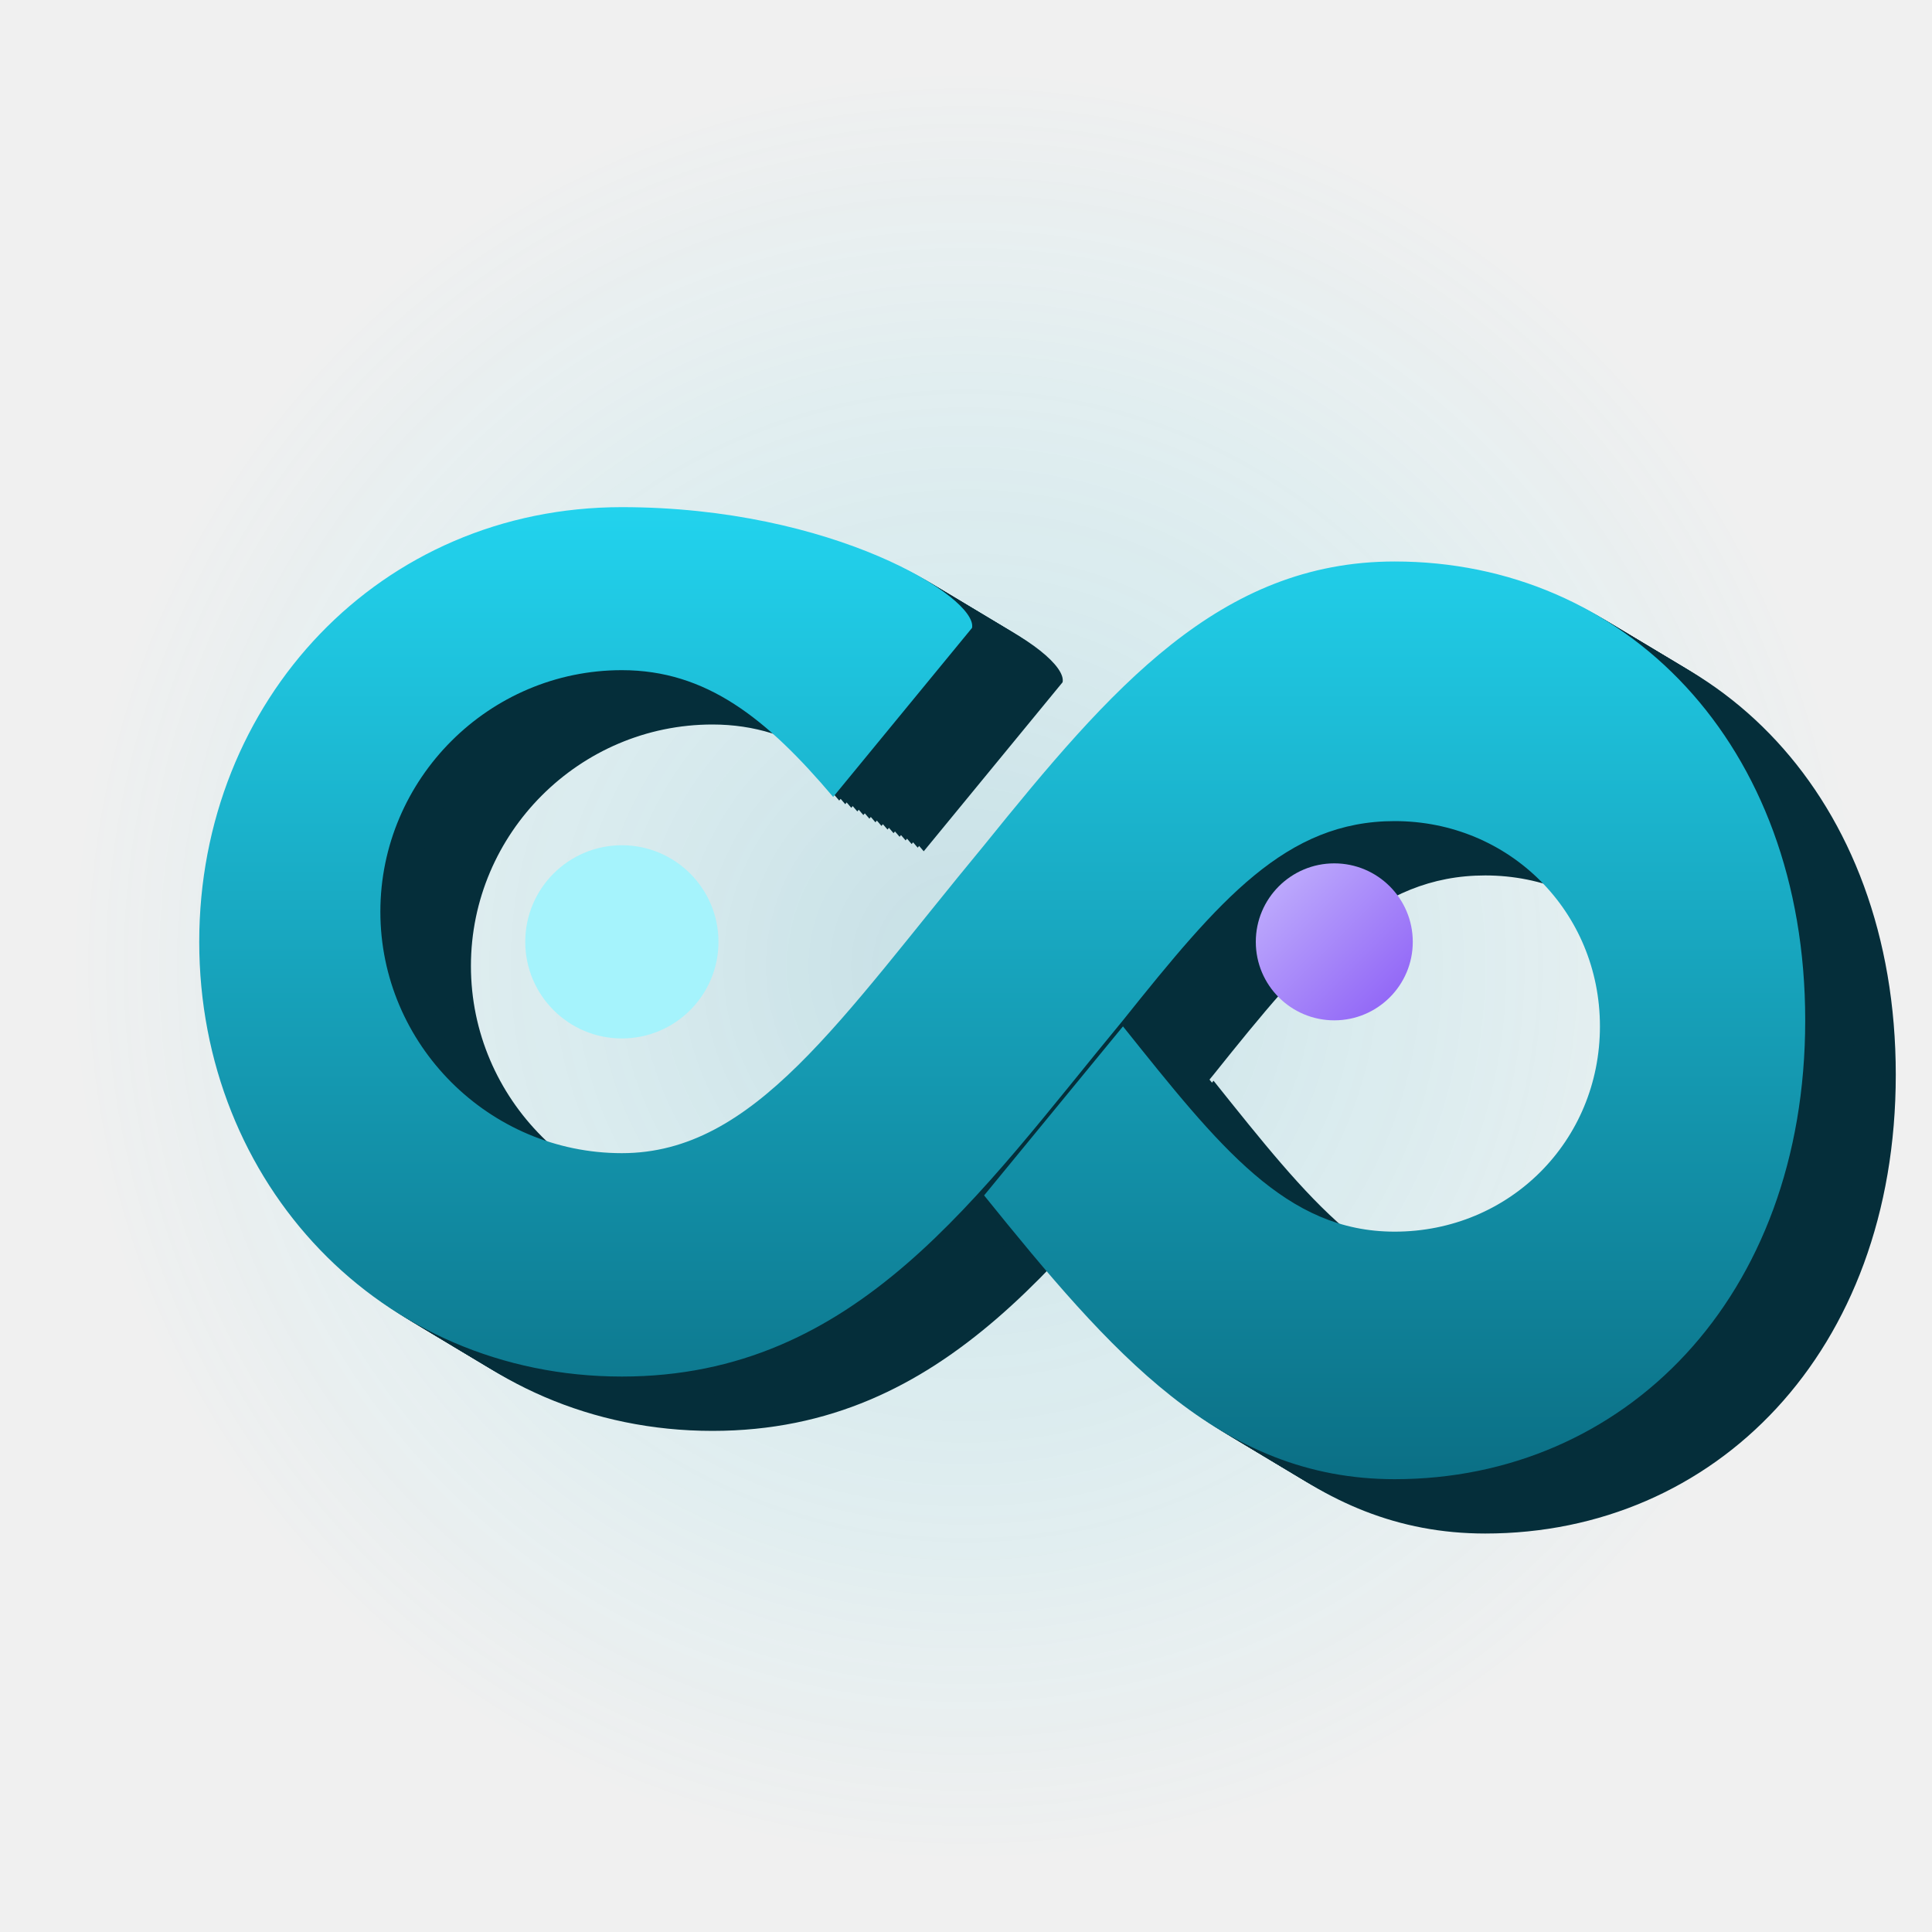
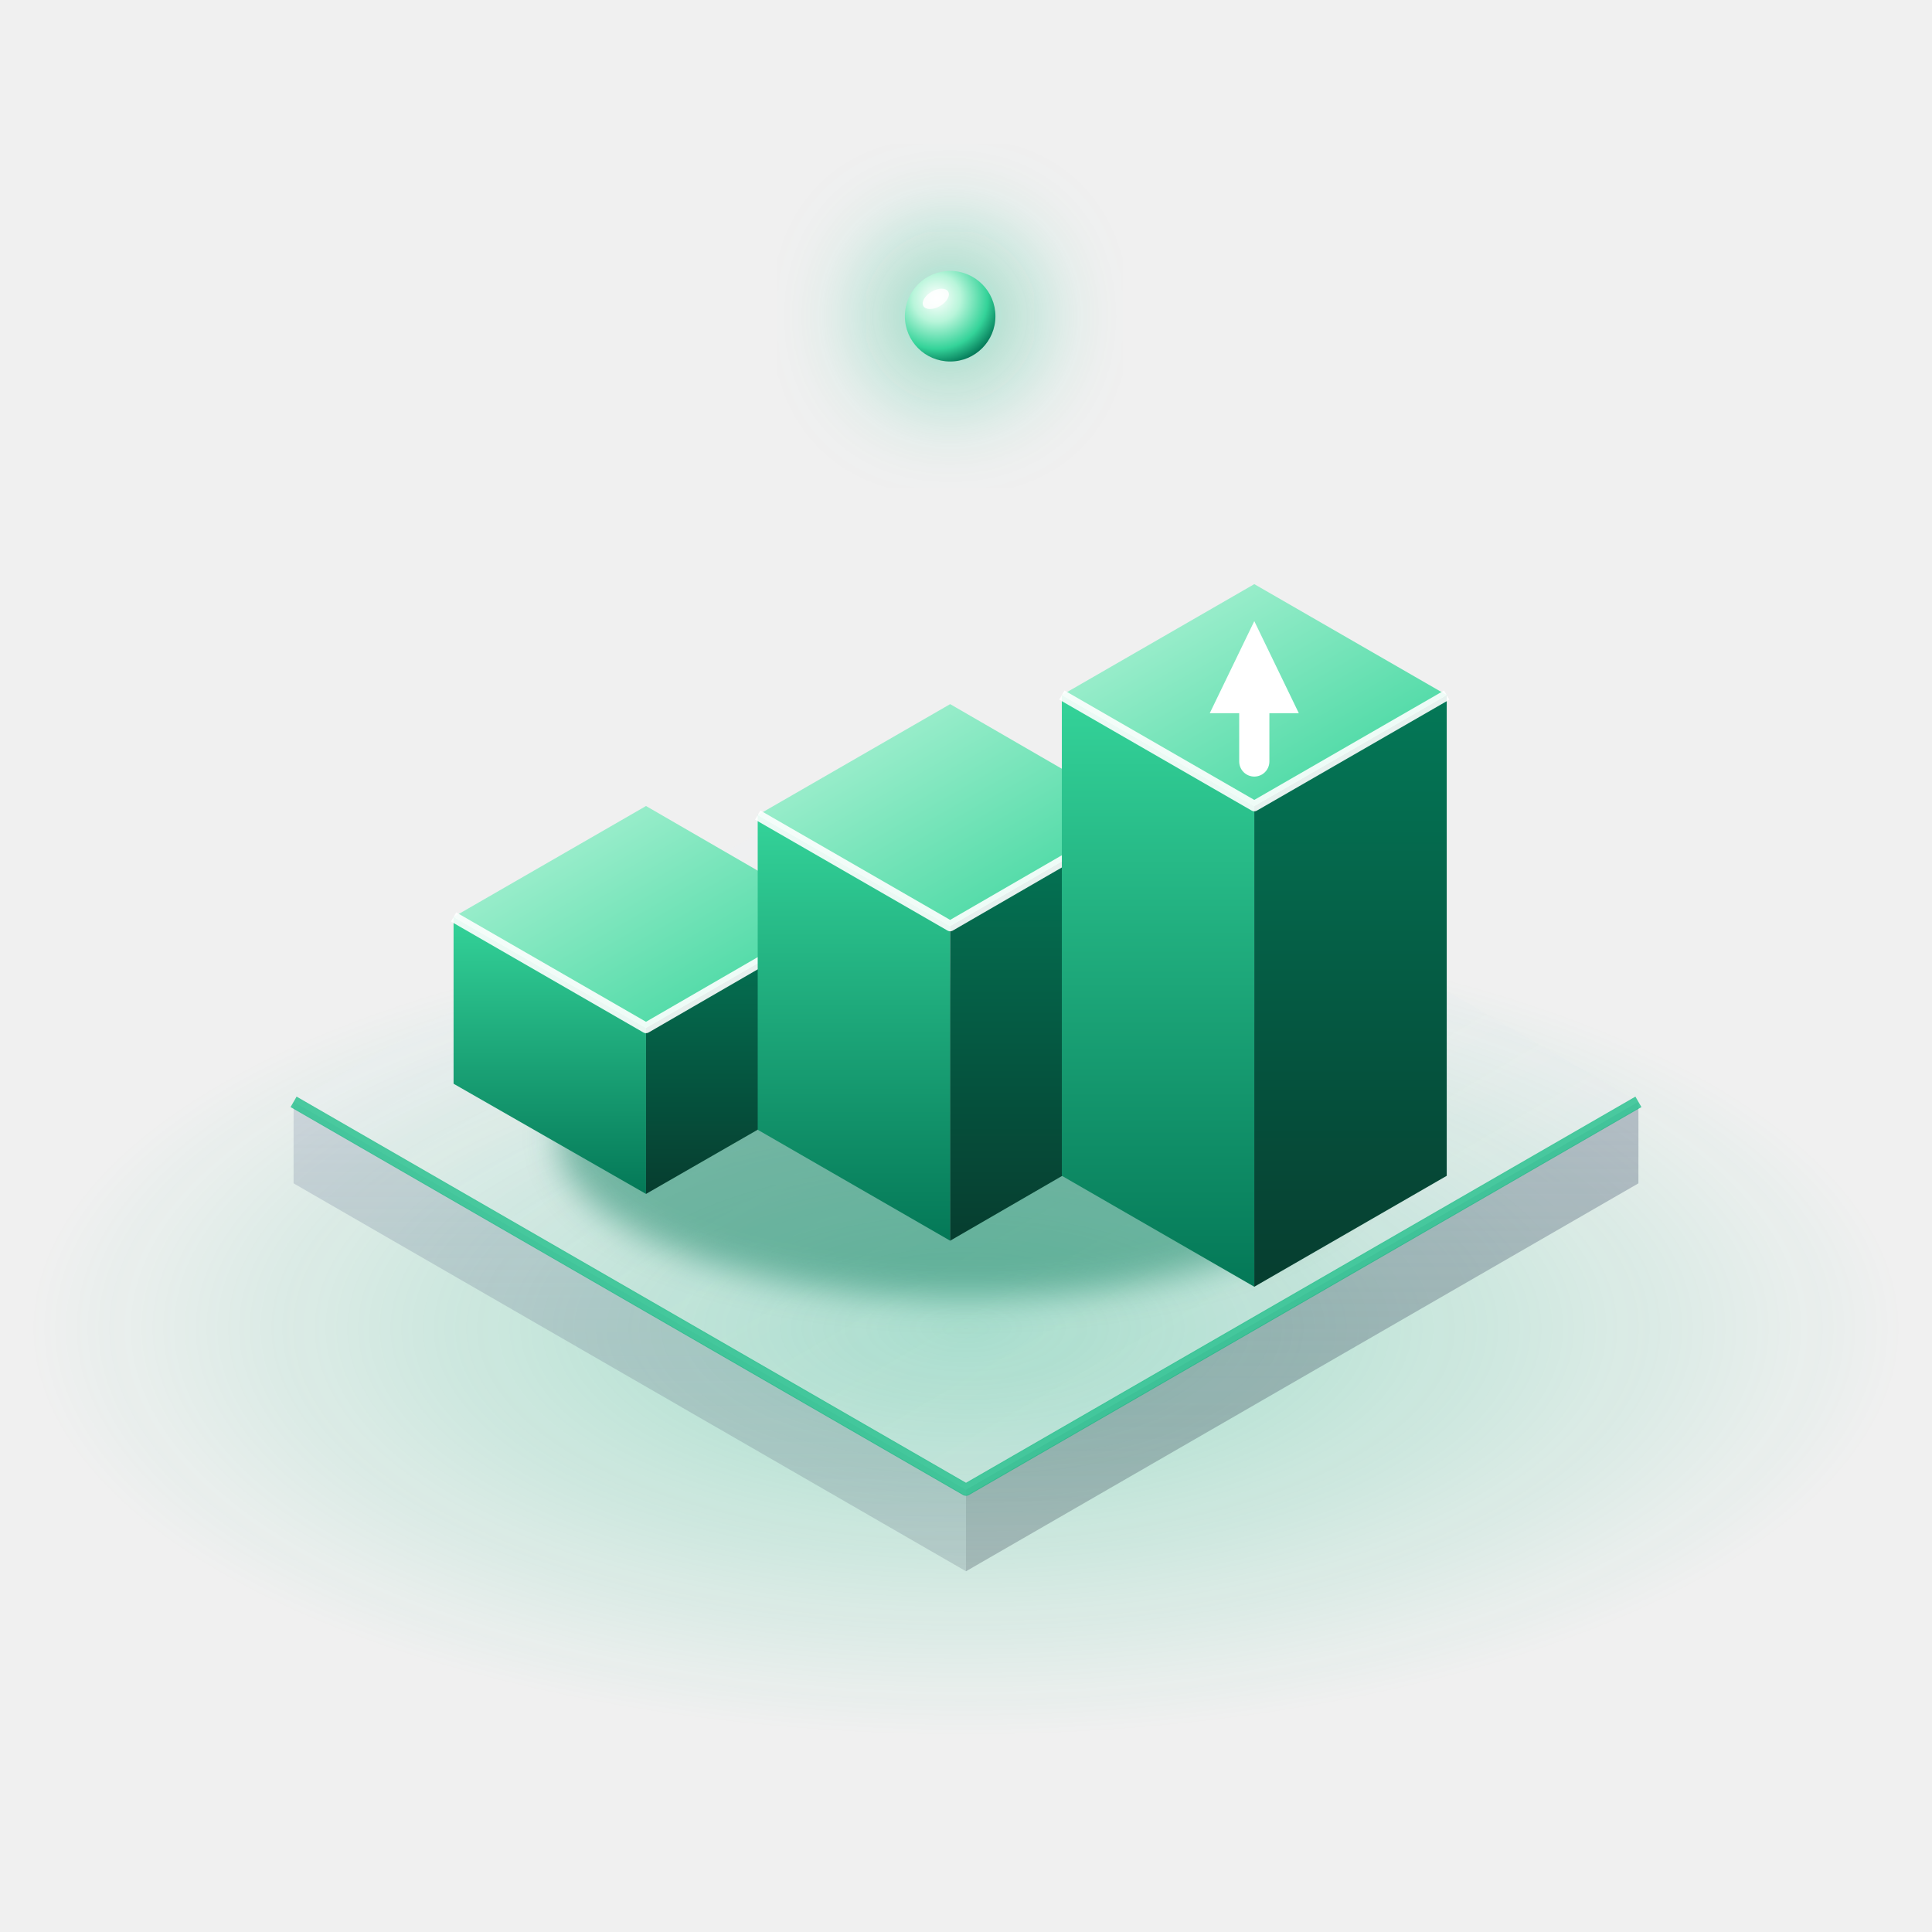
<svg xmlns="http://www.w3.org/2000/svg" viewBox="0 0 256 256" width="256" height="256" fill="none">
  <defs>
-     <linearGradient id="dv-top" x1="0" y1="0" x2="1" y2="1">
-       <stop offset="0" stop-color="#a5f3fc" />
-       <stop offset="1" stop-color="#22d3ee" />
+     <linearGradient id="devd-top" x1="0" y1="0" x2="1" y2="1">
+       <stop offset="0" stop-color="#b8f5da" stop-opacity="1" />
+       <stop offset="1" stop-color="#34d399" stop-opacity="1" />
    </linearGradient>
-     <linearGradient id="dv-face" x1="0" y1="0" x2="0" y2="1">
-       <stop offset="0" stop-color="#22d3ee" />
-       <stop offset="1" stop-color="#0b6f85" />
+     <linearGradient id="devd-left" x1="0" y1="0" x2="0" y2="1">
+       <stop offset="0" stop-color="#34d399" stop-opacity="1" />
+       <stop offset="1" stop-color="#047857" stop-opacity="1" />
    </linearGradient>
-     <linearGradient id="dv-side" x1="0" y1="0" x2="0" y2="1">
-       <stop offset="0" stop-color="#0b6f85" />
-       <stop offset="1" stop-color="#052e3a" />
+     <linearGradient id="devd-right" x1="0" y1="0" x2="0" y2="1">
+       <stop offset="0" stop-color="#047857" stop-opacity="1" />
+       <stop offset="1" stop-color="#063d2f" stop-opacity="1" />
    </linearGradient>
-     <linearGradient id="dv-vio" x1="0" y1="0" x2="1" y2="1">
-       <stop offset="0" stop-color="#c4b5fd" />
-       <stop offset="1" stop-color="#8b5cf6" />
+     <linearGradient id="devd-spec" x1="0" y1="0" x2="1" y2="1">
+       <stop offset="0" stop-color="#ffffff" stop-opacity="0.55" />
+       <stop offset="1" stop-color="#ffffff" stop-opacity="0" />
    </linearGradient>
-     <radialGradient id="dv-glow" cx="0.5" cy="0.5" r="0.5">
-       <stop offset="0" stop-color="#0891b2" stop-opacity="0.18" />
-       <stop offset="0.6" stop-color="#22d3ee" stop-opacity="0.08" />
-       <stop offset="1" stop-color="#22d3ee" stop-opacity="0" />
+     <linearGradient id="devd-ptop" x1="0" y1="0" x2="1" y2="1">
+       <stop offset="0" stop-color="#f1f5f9" stop-opacity="0.16" />
+       <stop offset="1" stop-color="#cbd5e1" stop-opacity="0.06" />
+     </linearGradient>
+     <linearGradient id="devd-pleft" x1="0" y1="0" x2="0" y2="1">
+       <stop offset="0" stop-color="#94a3b8" stop-opacity="0.35" />
+       <stop offset="1" stop-color="#475569" stop-opacity="0.2" />
+     </linearGradient>
+     <linearGradient id="devd-pright" x1="0" y1="0" x2="0" y2="1">
+       <stop offset="0" stop-color="#64748b" stop-opacity="0.4" />
+       <stop offset="1" stop-color="#1e293b" stop-opacity="0.25" />
+     </linearGradient>
+     <radialGradient id="devd-halo" cx=".5" cy=".5" r=".5">
+       <stop offset="0" stop-color="#10b981" stop-opacity="0.34" />
+       <stop offset="1" stop-color="#10b981" stop-opacity="0" />
    </radialGradient>
+     <radialGradient id="devd-orb" cx=".35" cy=".3" r=".75">
+       <stop offset="0" stop-color="#ffffff" />
+       <stop offset=".35" stop-color="#b8f5da" />
+       <stop offset=".75" stop-color="#34d399" />
+       <stop offset="1" stop-color="#047857" />
+     </radialGradient>
+     <filter id="devd-blur" x="-50%" y="-50%" width="200%" height="200%">
+       <feGaussianBlur stdDeviation="6" />
+     </filter>
+     <filter id="devd-soft" x="-50%" y="-50%" width="200%" height="200%">
+       <feGaussianBlur stdDeviation="2.2" />
+     </filter>
  </defs>
-   <circle cx="128" cy="128" r="118" fill="url(#dv-glow)" />
-   <g transform="translate(128,128) scale(0.8) translate(-135.0,-132.0)">
-     <g transform="translate(15.00,9.00)">
-       <path d="M78 56C38 56 8 88 8 128s30 72 70 72c39 0 59-30 83-59 16-20 27-33 45-33 19 0 34 15 34 34s-15 34-34 34c-18 0-29-14-45-34l-23 28c21 26 39 47 68 47 38 0 68-30 68-76s-30-76-68-76c-29 0-47 21-68 47-24 29-38 51-60 51-22 0-40-18-40-40s18-40 40-40c14 0 24 8 35 21l23-28C137 71 113 56 78 56z" fill="#052e3a" />
-     </g>
-     <g transform="translate(14.00,8.40)">
-       <path d="M78 56C38 56 8 88 8 128s30 72 70 72c39 0 59-30 83-59 16-20 27-33 45-33 19 0 34 15 34 34s-15 34-34 34c-18 0-29-14-45-34l-23 28c21 26 39 47 68 47 38 0 68-30 68-76s-30-76-68-76c-29 0-47 21-68 47-24 29-38 51-60 51-22 0-40-18-40-40s18-40 40-40c14 0 24 8 35 21l23-28C137 71 113 56 78 56z" fill="#052e3a" />
-     </g>
-     <g transform="translate(13.00,7.80)">
-       <path d="M78 56C38 56 8 88 8 128s30 72 70 72c39 0 59-30 83-59 16-20 27-33 45-33 19 0 34 15 34 34s-15 34-34 34c-18 0-29-14-45-34l-23 28c21 26 39 47 68 47 38 0 68-30 68-76s-30-76-68-76c-29 0-47 21-68 47-24 29-38 51-60 51-22 0-40-18-40-40s18-40 40-40c14 0 24 8 35 21l23-28C137 71 113 56 78 56z" fill="#052e3a" />
-     </g>
-     <g transform="translate(12.00,7.20)">
-       <path d="M78 56C38 56 8 88 8 128s30 72 70 72c39 0 59-30 83-59 16-20 27-33 45-33 19 0 34 15 34 34s-15 34-34 34c-18 0-29-14-45-34l-23 28c21 26 39 47 68 47 38 0 68-30 68-76s-30-76-68-76c-29 0-47 21-68 47-24 29-38 51-60 51-22 0-40-18-40-40s18-40 40-40c14 0 24 8 35 21l23-28C137 71 113 56 78 56z" fill="#052e3a" />
-     </g>
-     <g transform="translate(11.00,6.60)">
-       <path d="M78 56C38 56 8 88 8 128s30 72 70 72c39 0 59-30 83-59 16-20 27-33 45-33 19 0 34 15 34 34s-15 34-34 34c-18 0-29-14-45-34l-23 28c21 26 39 47 68 47 38 0 68-30 68-76s-30-76-68-76c-29 0-47 21-68 47-24 29-38 51-60 51-22 0-40-18-40-40s18-40 40-40c14 0 24 8 35 21l23-28C137 71 113 56 78 56z" fill="#052e3a" />
-     </g>
-     <g transform="translate(10.00,6.00)">
-       <path d="M78 56C38 56 8 88 8 128s30 72 70 72c39 0 59-30 83-59 16-20 27-33 45-33 19 0 34 15 34 34s-15 34-34 34c-18 0-29-14-45-34l-23 28c21 26 39 47 68 47 38 0 68-30 68-76s-30-76-68-76c-29 0-47 21-68 47-24 29-38 51-60 51-22 0-40-18-40-40s18-40 40-40c14 0 24 8 35 21l23-28C137 71 113 56 78 56z" fill="#052e3a" />
-     </g>
-     <g transform="translate(9.00,5.40)">
-       <path d="M78 56C38 56 8 88 8 128s30 72 70 72c39 0 59-30 83-59 16-20 27-33 45-33 19 0 34 15 34 34s-15 34-34 34c-18 0-29-14-45-34l-23 28c21 26 39 47 68 47 38 0 68-30 68-76s-30-76-68-76c-29 0-47 21-68 47-24 29-38 51-60 51-22 0-40-18-40-40s18-40 40-40c14 0 24 8 35 21l23-28C137 71 113 56 78 56z" fill="#052e3a" />
-     </g>
-     <g transform="translate(8.00,4.80)">
-       <path d="M78 56C38 56 8 88 8 128s30 72 70 72c39 0 59-30 83-59 16-20 27-33 45-33 19 0 34 15 34 34s-15 34-34 34c-18 0-29-14-45-34l-23 28c21 26 39 47 68 47 38 0 68-30 68-76s-30-76-68-76c-29 0-47 21-68 47-24 29-38 51-60 51-22 0-40-18-40-40s18-40 40-40c14 0 24 8 35 21l23-28C137 71 113 56 78 56z" fill="#052e3a" />
-     </g>
-     <g transform="translate(7.00,4.20)">
-       <path d="M78 56C38 56 8 88 8 128s30 72 70 72c39 0 59-30 83-59 16-20 27-33 45-33 19 0 34 15 34 34s-15 34-34 34c-18 0-29-14-45-34l-23 28c21 26 39 47 68 47 38 0 68-30 68-76s-30-76-68-76c-29 0-47 21-68 47-24 29-38 51-60 51-22 0-40-18-40-40s18-40 40-40c14 0 24 8 35 21l23-28C137 71 113 56 78 56z" fill="#052e3a" />
-     </g>
-     <g transform="translate(6.00,3.60)">
-       <path d="M78 56C38 56 8 88 8 128s30 72 70 72c39 0 59-30 83-59 16-20 27-33 45-33 19 0 34 15 34 34s-15 34-34 34c-18 0-29-14-45-34l-23 28c21 26 39 47 68 47 38 0 68-30 68-76s-30-76-68-76c-29 0-47 21-68 47-24 29-38 51-60 51-22 0-40-18-40-40s18-40 40-40c14 0 24 8 35 21l23-28C137 71 113 56 78 56z" fill="#052e3a" />
-     </g>
-     <g transform="translate(5.00,3.00)">
-       <path d="M78 56C38 56 8 88 8 128s30 72 70 72c39 0 59-30 83-59 16-20 27-33 45-33 19 0 34 15 34 34s-15 34-34 34c-18 0-29-14-45-34l-23 28c21 26 39 47 68 47 38 0 68-30 68-76s-30-76-68-76c-29 0-47 21-68 47-24 29-38 51-60 51-22 0-40-18-40-40s18-40 40-40c14 0 24 8 35 21l23-28C137 71 113 56 78 56z" fill="#052e3a" />
-     </g>
-     <g transform="translate(4.00,2.40)">
-       <path d="M78 56C38 56 8 88 8 128s30 72 70 72c39 0 59-30 83-59 16-20 27-33 45-33 19 0 34 15 34 34s-15 34-34 34c-18 0-29-14-45-34l-23 28c21 26 39 47 68 47 38 0 68-30 68-76s-30-76-68-76c-29 0-47 21-68 47-24 29-38 51-60 51-22 0-40-18-40-40s18-40 40-40c14 0 24 8 35 21l23-28C137 71 113 56 78 56z" fill="#052e3a" />
-     </g>
-     <g transform="translate(3.00,1.80)">
-       <path d="M78 56C38 56 8 88 8 128s30 72 70 72c39 0 59-30 83-59 16-20 27-33 45-33 19 0 34 15 34 34s-15 34-34 34c-18 0-29-14-45-34l-23 28c21 26 39 47 68 47 38 0 68-30 68-76s-30-76-68-76c-29 0-47 21-68 47-24 29-38 51-60 51-22 0-40-18-40-40s18-40 40-40c14 0 24 8 35 21l23-28C137 71 113 56 78 56z" fill="#052e3a" />
-     </g>
-     <g transform="translate(2.00,1.20)">
-       <path d="M78 56C38 56 8 88 8 128s30 72 70 72c39 0 59-30 83-59 16-20 27-33 45-33 19 0 34 15 34 34s-15 34-34 34c-18 0-29-14-45-34l-23 28c21 26 39 47 68 47 38 0 68-30 68-76s-30-76-68-76c-29 0-47 21-68 47-24 29-38 51-60 51-22 0-40-18-40-40s18-40 40-40c14 0 24 8 35 21l23-28C137 71 113 56 78 56z" fill="#052e3a" />
-     </g>
-     <g transform="translate(1.00,0.60)">
-       <path d="M78 56C38 56 8 88 8 128s30 72 70 72c39 0 59-30 83-59 16-20 27-33 45-33 19 0 34 15 34 34s-15 34-34 34c-18 0-29-14-45-34l-23 28c21 26 39 47 68 47 38 0 68-30 68-76s-30-76-68-76c-29 0-47 21-68 47-24 29-38 51-60 51-22 0-40-18-40-40s18-40 40-40c14 0 24 8 35 21l23-28C137 71 113 56 78 56z" fill="#052e3a" />
-     </g>
-     <path d="M78 56C38 56 8 88 8 128s30 72 70 72c39 0 59-30 83-59 16-20 27-33 45-33 19 0 34 15 34 34s-15 34-34 34c-18 0-29-14-45-34l-23 28c21 26 39 47 68 47 38 0 68-30 68-76s-30-76-68-76c-29 0-47 21-68 47-24 29-38 51-60 51-22 0-40-18-40-40s18-40 40-40c14 0 24 8 35 21l23-28C137 71 113 56 78 56z" fill="url(#dv-face)" />
-     <circle cx="78" cy="128" r="16" fill="#a5f3fc" />
-     <circle cx="196" cy="128" r="13" fill="url(#dv-vio)" />
-   </g>
+   <ellipse cx="128" cy="176.0" rx="124" ry="54" fill="url(#devd-halo)" />
+   <polygon points="38.9,156.8 128.0,208.2 128.0,197.4 38.9,146.0" fill="url(#devd-pleft)" />
+   <polygon points="217.1,156.8 128.0,208.2 128.0,197.4 217.1,146.0" fill="url(#devd-pright)" />
+   <polygon points="128.0,94.5 217.1,146.0 128.0,197.4 38.9,146.0" fill="url(#devd-ptop)" />
+   <polyline points="38.9,146.0 128.0,197.4 217.1,146.0" fill="none" stroke="#ffffff" stroke-opacity="0.5" stroke-width="1.4" stroke-linejoin="round" />
+   <polyline points="38.9,146.0 128.0,197.4 217.1,146.0" fill="none" stroke="#10b981" stroke-width="1.6" stroke-opacity=".75" stroke-linejoin="round" />
+   <ellipse cx="128.0" cy="150.9" rx="54" ry="21" fill="#047857" opacity="0.45" filter="url(#devd-soft)" />
+   <polygon points="60.1,143.6 85.6,158.2 85.6,136.2 60.1,121.5" fill="url(#devd-left)" />
+   <polygon points="111.0,143.6 85.6,158.2 85.6,136.2 111.0,121.5" fill="url(#devd-right)" />
+   <polygon points="85.6,106.8 111.0,121.5 85.6,136.2 60.1,121.5" fill="url(#devd-top)" />
+   <polyline points="60.1,121.5 85.6,136.2 111.0,121.5" fill="none" stroke="#ffffff" stroke-opacity="0.9" stroke-width="1.4" stroke-linejoin="round" />
+   <polygon points="100.4,149.7 125.9,164.4 125.9,122.7 100.4,108.0" fill="url(#devd-left)" />
+   <polygon points="151.3,149.7 125.9,164.4 125.9,122.7 151.3,108.0" fill="url(#devd-right)" />
+   <polygon points="125.9,93.3 151.3,108.0 125.9,122.7 100.4,108.0" fill="url(#devd-top)" />
+   <polyline points="100.4,108.0 125.9,122.7 151.3,108.0" fill="none" stroke="#ffffff" stroke-opacity="0.9" stroke-width="1.4" stroke-linejoin="round" />
+   <polygon points="140.7,155.8 166.2,170.5 166.2,106.8 140.7,92.1" fill="url(#devd-left)" />
+   <polygon points="191.7,155.8 166.2,170.5 166.2,106.8 191.7,92.1" fill="url(#devd-right)" />
+   <polygon points="166.2,77.4 191.7,92.1 166.2,106.8 140.7,92.1" fill="url(#devd-top)" />
+   <polyline points="140.7,92.1 166.2,106.8 191.7,92.1" fill="none" stroke="#ffffff" stroke-opacity="0.9" stroke-width="1.4" stroke-linejoin="round" />
+   <polygon points="166.2,82.3 172.1,94.5 160.3,94.5" fill="#fff" />
+   <line x1="166.2" y1="89.2" x2="166.2" y2="100.9" stroke="#fff" stroke-width="4" stroke-linecap="round" />
+   <circle cx="125.9" cy="41.9" r="11.4" fill="#10b981" opacity=".35" filter="url(#devd-blur)" />
+   <circle cx="125.9" cy="41.9" r="6.0" fill="url(#devd-orb)" />
+   <ellipse cx="124.0" cy="39.6" rx="1.9" ry="1.1" fill="#fff" opacity=".85" transform="rotate(-30 124.0 39.6)" />
</svg>
